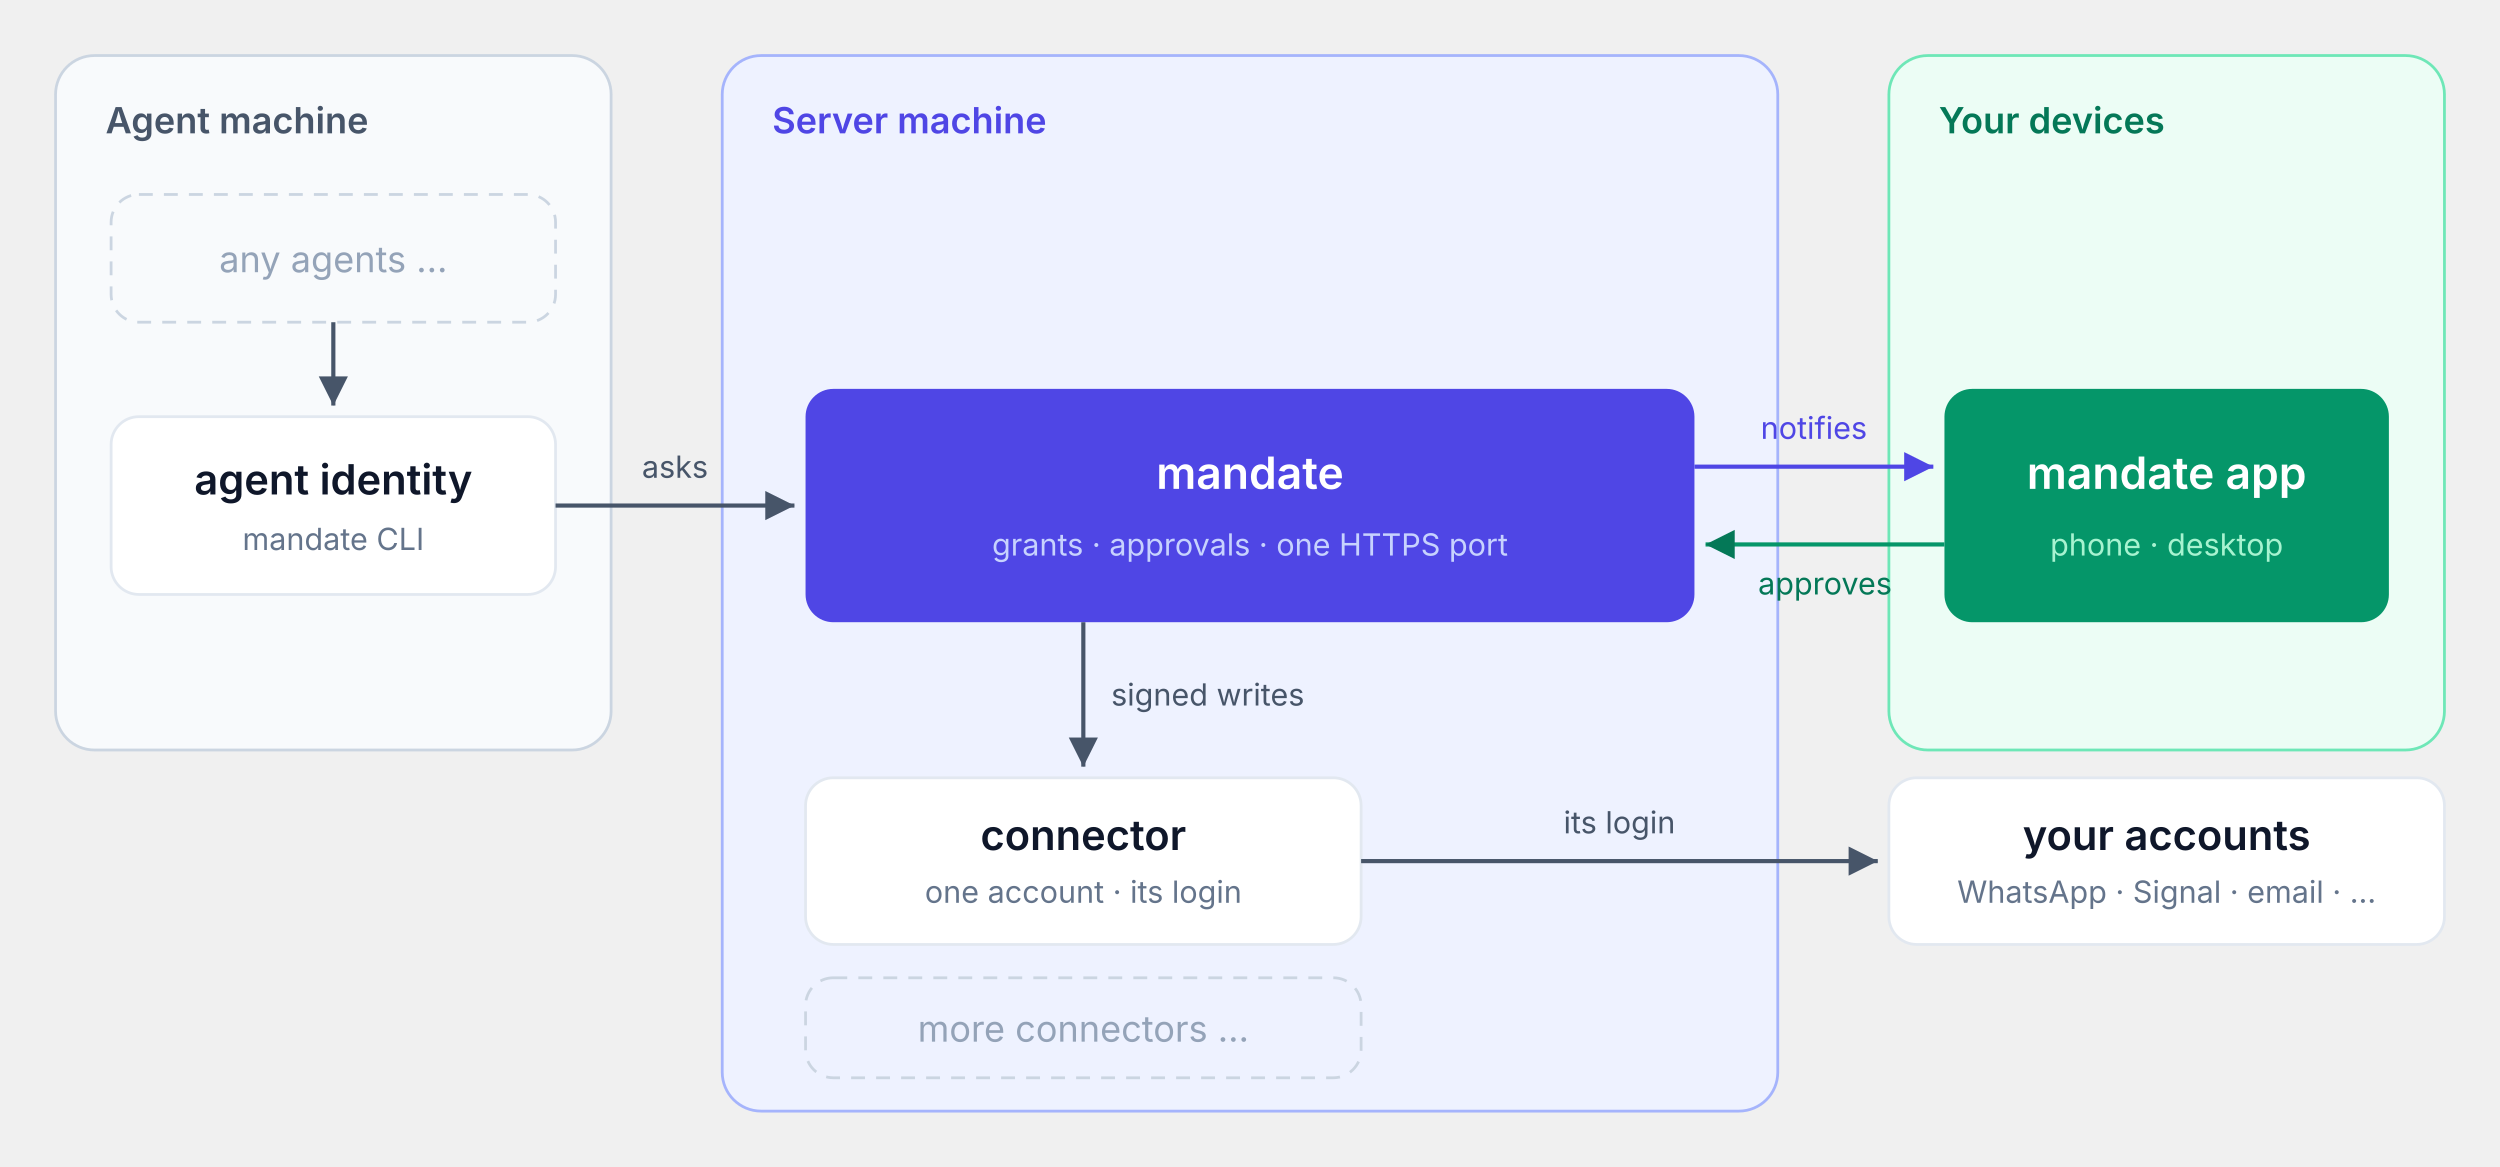
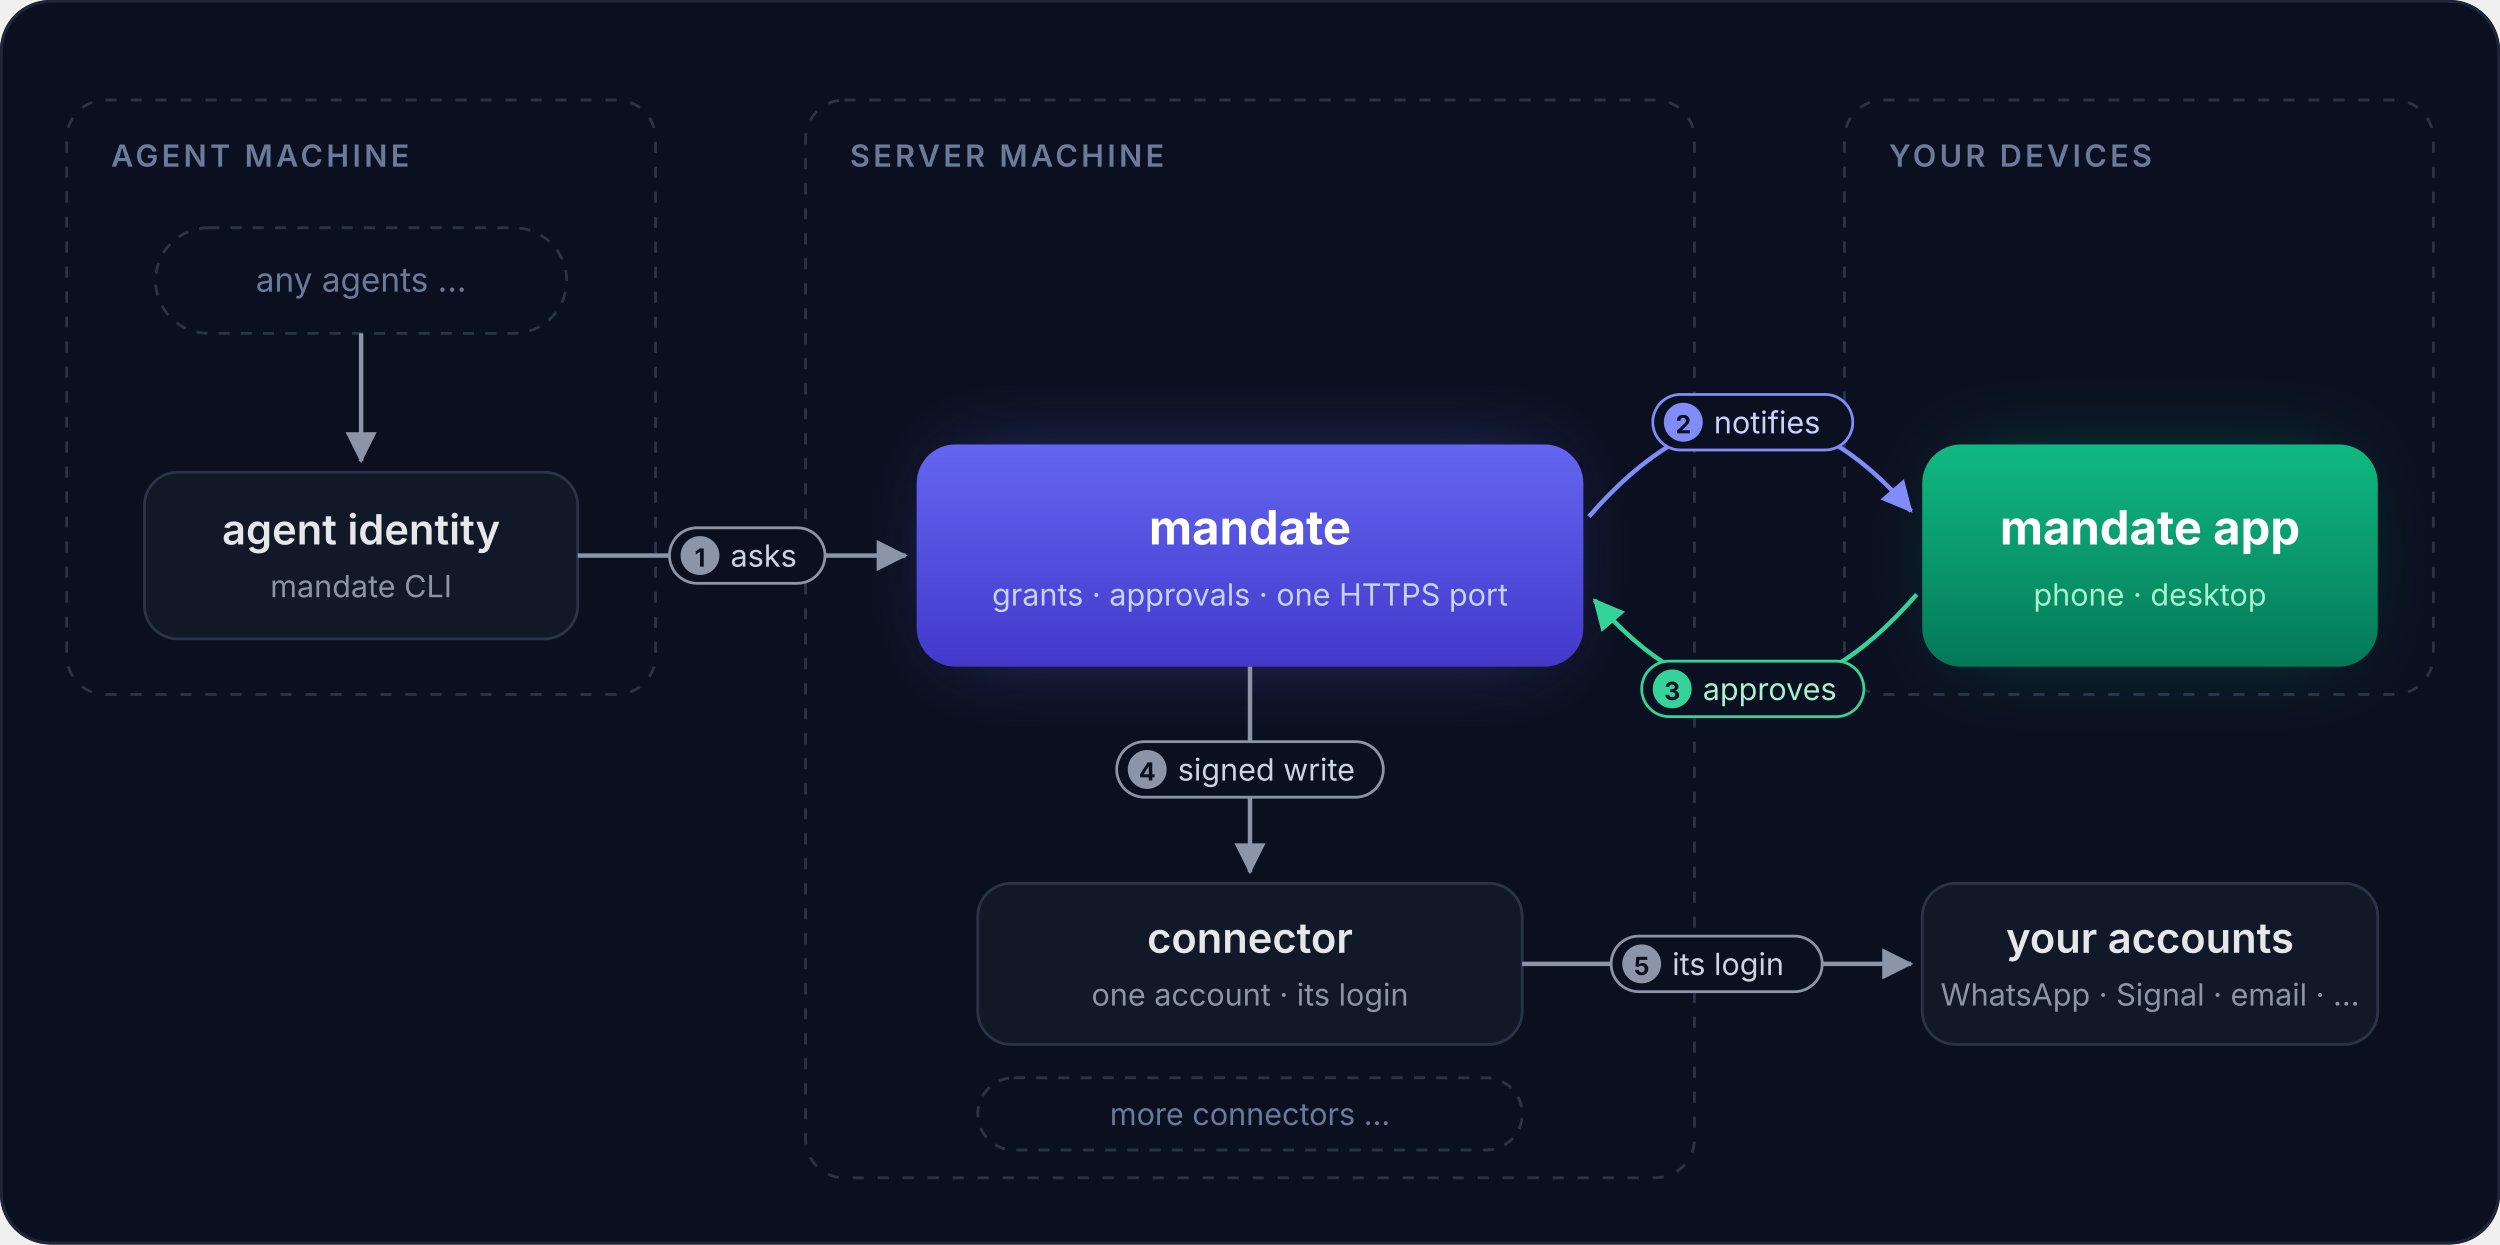
- <svg xmlns="http://www.w3.org/2000/svg" width="900" height="420" viewBox="0 0 900 420" font-family="Inter, -apple-system, Segoe UI, Helvetica, Arial, sans-serif">
-   <style>
-     .g0 { fill: #f8fafc; stroke: #cbd5e1 }
-     .g1 { fill: #eef2ff; stroke: #a5b4fc }
-     .g2 { fill: #ecfdf5; stroke: #6ee7b7 }
-     .card { fill: #fff; stroke: #e2e8f0 }
-     .dash { fill: none; stroke: #cbd5e1; stroke-dasharray: 5 4 }
-     .t { fill: #0f172a }
-     .s { fill: #64748b }
-     .m { fill: #94a3b8 }
-     .l0 { fill: #475569 }
-     .l1 { fill: #4f46e5 }
-     .l2 { fill: #047857 }
-     .a0 { stroke: #475569 }
-     .a1 { stroke: #4f46e5 }
-     .a2 { stroke: #059669 }
-     .h1 { fill: #4f46e5 }
-     .h2 { fill: #059669 }
-     @media (prefers-color-scheme: dark) {
-       .g0 { fill: #161b22; stroke: #30363d }
-       .g1 { fill: #1b1d3a; stroke: #4f46e5 }
-       .g2 { fill: #0f2a22; stroke: #059669 }
-       .card { fill: #0d1117; stroke: #30363d }
-       .dash { stroke: #484f58 }
-       .t { fill: #e6edf3 }
-       .s { fill: #8b949e }
-       .m { fill: #6e7681 }
-       .l0 { fill: #9da7b3 }
-       .l1 { fill: #a5b4fc }
-       .l2 { fill: #34d399 }
-       .a0 { stroke: #9da7b3 }
-       .a1 { stroke: #818cf8 }
-       .a2 { stroke: #34d399 }
-     }
-   </style>
+ <svg xmlns="http://www.w3.org/2000/svg" width="900" height="448" viewBox="0 0 900 448" font-family="Inter, -apple-system, Segoe UI, Helvetica, Arial, sans-serif">
  <defs>
-     <marker id="m0" markerWidth="9" markerHeight="9" refX="7" refY="3.5" orient="auto">
-       <path d="M0,0 L7,3.5 L0,7 Z" class="l0" />
+     <linearGradient id="indigo" x1="0" y1="0" x2="0" y2="1">
+       <stop offset="0" stop-color="#6366f1" />
+       <stop offset="1" stop-color="#4338ca" />
+     </linearGradient>
+     <linearGradient id="emerald" x1="0" y1="0" x2="0" y2="1">
+       <stop offset="0" stop-color="#10b981" />
+       <stop offset="1" stop-color="#047857" />
+     </linearGradient>
+     <filter id="glow" x="-50%" y="-50%" width="200%" height="200%">
+       <feGaussianBlur stdDeviation="14" />
+     </filter>
+     <marker id="n" markerWidth="8" markerHeight="8" refX="6.5" refY="3.5" orient="auto">
+       <path d="M0,0 L7,3.5 L0,7 Z" fill="#8b95a7" />
    </marker>
-     <marker id="m1" markerWidth="9" markerHeight="9" refX="7" refY="3.5" orient="auto">
-       <path d="M0,0 L7,3.5 L0,7 Z" class="l1" />
+     <marker id="i" markerWidth="8" markerHeight="8" refX="6.5" refY="3.5" orient="auto">
+       <path d="M0,0 L7,3.5 L0,7 Z" fill="#818cf8" />
    </marker>
-     <marker id="m2" markerWidth="9" markerHeight="9" refX="7" refY="3.5" orient="auto">
-       <path d="M0,0 L7,3.5 L0,7 Z" class="l2" />
+     <marker id="e" markerWidth="8" markerHeight="8" refX="6.5" refY="3.5" orient="auto">
+       <path d="M0,0 L7,3.5 L0,7 Z" fill="#34d399" />
    </marker>
  </defs>
-   <rect x="20" y="20" width="200" height="250" rx="14" class="g0" />
-   <text x="38" y="48" font-size="13" font-weight="600" class="l0">Agent machine</text>
-   <rect x="40" y="70" width="160" height="46" rx="10" class="dash" />
-   <text x="120" y="98" text-anchor="middle" font-size="13" class="m">any agents …</text>
-   <line x1="120" y1="116" x2="120" y2="146" stroke-width="1.5" class="a0" marker-end="url(#m0)" />
-   <rect x="40" y="150" width="160" height="64" rx="10" class="card" />
-   <text x="120" y="178" text-anchor="middle" font-size="15" font-weight="600" class="t">agent identity</text>
-   <text x="120" y="198" text-anchor="middle" font-size="11" class="s">mandate CLI</text>
-   <rect x="260" y="20" width="380" height="380" rx="14" class="g1" />
-   <text x="278" y="48" font-size="13" font-weight="600" class="l1">Server machine</text>
-   <rect x="290" y="140" width="320" height="84" rx="10" class="h1" />
-   <text x="450" y="176" text-anchor="middle" font-size="16" font-weight="600" fill="#fff">mandate</text>
-   <text x="450" y="200" text-anchor="middle" font-size="11" fill="#c7d2fe">grants · approvals · one HTTPS port</text>
-   <rect x="290" y="280" width="200" height="60" rx="10" class="card" />
-   <text x="390" y="306" text-anchor="middle" font-size="15" font-weight="600" class="t">connector</text>
-   <text x="390" y="325" text-anchor="middle" font-size="11" class="s">one account · its login</text>
-   <rect x="290" y="352" width="200" height="36" rx="10" class="dash" />
-   <text x="390" y="375" text-anchor="middle" font-size="13" class="m">more connectors …</text>
-   <rect x="680" y="20" width="200" height="250" rx="14" class="g2" />
-   <text x="698" y="48" font-size="13" font-weight="600" class="l2">Your devices</text>
-   <rect x="700" y="140" width="160" height="84" rx="10" class="h2" />
-   <text x="780" y="176" text-anchor="middle" font-size="16" font-weight="600" fill="#fff">mandate app</text>
-   <text x="780" y="200" text-anchor="middle" font-size="11" fill="#a7f3d0">phone · desktop</text>
-   <rect x="680" y="280" width="200" height="60" rx="10" class="card" />
-   <text x="780" y="306" text-anchor="middle" font-size="15" font-weight="600" class="t">your accounts</text>
-   <text x="780" y="325" text-anchor="middle" font-size="11" class="s">WhatsApp · Signal · email · …</text>
-   <line x1="200" y1="182" x2="286" y2="182" stroke-width="1.5" class="a0" marker-end="url(#m0)" />
-   <text x="243" y="172" text-anchor="middle" font-size="11" class="l0">asks</text>
-   <line x1="610" y1="168" x2="696" y2="168" stroke-width="1.5" class="a1" marker-end="url(#m1)" />
-   <text x="653" y="158" text-anchor="middle" font-size="11" class="l1">notifies</text>
-   <line x1="700" y1="196" x2="614" y2="196" stroke-width="1.5" class="a2" marker-end="url(#m2)" />
-   <text x="657" y="214" text-anchor="middle" font-size="11" class="l2">approves</text>
-   <line x1="390" y1="224" x2="390" y2="276" stroke-width="1.5" class="a0" marker-end="url(#m0)" />
-   <text x="400" y="254" font-size="11" class="l0">signed writes</text>
-   <line x1="490" y1="310" x2="676" y2="310" stroke-width="1.5" class="a0" marker-end="url(#m0)" />
-   <text x="583" y="300" text-anchor="middle" font-size="11" class="l0">its login</text>
+   <rect width="900" height="448" rx="18" fill="#0b1020" />
+   <rect x="0.5" y="0.5" width="899" height="447" rx="18" fill="none" stroke="#1e2638" />
+   <g font-size="11" font-weight="600" letter-spacing="1.2" fill="#6b7a99">
+     <rect x="24" y="36" width="212" height="214" rx="14" fill="none" stroke="#2a3448" stroke-dasharray="4 5" />
+     <text x="40" y="60">AGENT MACHINE</text>
+     <rect x="290" y="36" width="320" height="388" rx="14" fill="none" stroke="#2a3448" stroke-dasharray="4 5" />
+     <text x="306" y="60">SERVER MACHINE</text>
+     <rect x="664" y="36" width="212" height="214" rx="14" fill="none" stroke="#2a3448" stroke-dasharray="4 5" />
+     <text x="680" y="60">YOUR DEVICES</text>
+   </g>
+   <rect x="342" y="166" width="216" height="68" rx="14" fill="#6366f1" opacity="0.45" filter="url(#glow)" />
+   <rect x="704" y="166" width="140" height="68" rx="14" fill="#10b981" opacity="0.35" filter="url(#glow)" />
+   <rect x="56" y="82" width="148" height="38" rx="19" fill="none" stroke="#2a3448" stroke-dasharray="4 4" />
+   <text x="130" y="105" text-anchor="middle" font-size="12" fill="#6b7a99">any agents …</text>
+   <rect x="52" y="170" width="156" height="60" rx="12" fill="#111827" stroke="#2a3448" />
+   <text x="130" y="196" text-anchor="middle" font-size="15" font-weight="600" fill="#e5e7eb">agent identity</text>
+   <text x="130" y="215" text-anchor="middle" font-size="11" fill="#8b95a7">mandate CLI</text>
+   <rect x="330" y="160" width="240" height="80" rx="14" fill="url(#indigo)" />
+   <text x="450" y="196" text-anchor="middle" font-size="17" font-weight="700" fill="#fff">mandate</text>
+   <text x="450" y="218" text-anchor="middle" font-size="11" fill="#c7d2fe">grants · approvals · one HTTPS port</text>
+   <rect x="352" y="318" width="196" height="58" rx="12" fill="#111827" stroke="#2a3448" />
+   <text x="450" y="343" text-anchor="middle" font-size="15" font-weight="600" fill="#e5e7eb">connector</text>
+   <text x="450" y="362" text-anchor="middle" font-size="11" fill="#8b95a7">one account · its login</text>
+   <rect x="352" y="388" width="196" height="26" rx="13" fill="none" stroke="#2a3448" stroke-dasharray="4 4" />
+   <text x="450" y="405" text-anchor="middle" font-size="11" fill="#6b7a99">more connectors …</text>
+   <rect x="692" y="160" width="164" height="80" rx="14" fill="url(#emerald)" />
+   <text x="774" y="196" text-anchor="middle" font-size="17" font-weight="700" fill="#fff">mandate app</text>
+   <text x="774" y="218" text-anchor="middle" font-size="11" fill="#a7f3d0">phone · desktop</text>
+   <rect x="692" y="318" width="164" height="58" rx="12" fill="#111827" stroke="#2a3448" />
+   <text x="774" y="343" text-anchor="middle" font-size="15" font-weight="600" fill="#e5e7eb">your accounts</text>
+   <text x="774" y="362" text-anchor="middle" font-size="11" fill="#8b95a7">WhatsApp · Signal · email · …</text>
+   <g fill="none" stroke-width="1.6">
+     <path d="M130,120 V166" stroke="#8b95a7" marker-end="url(#n)" />
+     <path d="M208,200 H326" stroke="#8b95a7" marker-end="url(#n)" />
+     <path d="M572,186 C612,140 650,140 688,184" stroke="#818cf8" marker-end="url(#i)" />
+     <path d="M690,214 C650,260 612,260 574,216" stroke="#34d399" marker-end="url(#e)" />
+     <path d="M450,240 V314" stroke="#8b95a7" marker-end="url(#n)" />
+     <path d="M548,347 H688" stroke="#8b95a7" marker-end="url(#n)" />
+   </g>
+   <g font-size="11">
+     <rect x="241" y="190" width="56" height="20" rx="10" fill="#0b1020" stroke="#8b95a7" />
+     <circle cx="252" cy="200" r="7" fill="#8b95a7" />
+     <text x="252" y="204" text-anchor="middle" font-size="9" font-weight="700" fill="#0b1020">1</text>
+     <text x="263" y="204" fill="#cbd5e1">asks</text>
+     <rect x="595" y="142" width="72" height="20" rx="10" fill="#0b1020" stroke="#818cf8" />
+     <circle cx="606" cy="152" r="7" fill="#818cf8" />
+     <text x="606" y="156" text-anchor="middle" font-size="9" font-weight="700" fill="#0b1020">2</text>
+     <text x="617" y="156" fill="#c7d2fe">notifies</text>
+     <rect x="591" y="238" width="80" height="20" rx="10" fill="#0b1020" stroke="#34d399" />
+     <circle cx="602" cy="248" r="7" fill="#34d399" />
+     <text x="602" y="252" text-anchor="middle" font-size="9" font-weight="700" fill="#0b1020">3</text>
+     <text x="613" y="252" fill="#a7f3d0">approves</text>
+     <rect x="402" y="267" width="96" height="20" rx="10" fill="#0b1020" stroke="#8b95a7" />
+     <circle cx="413" cy="277" r="7" fill="#8b95a7" />
+     <text x="413" y="281" text-anchor="middle" font-size="9" font-weight="700" fill="#0b1020">4</text>
+     <text x="424" y="281" fill="#cbd5e1">signed write</text>
+     <rect x="580" y="337" width="76" height="20" rx="10" fill="#0b1020" stroke="#8b95a7" />
+     <circle cx="591" cy="347" r="7" fill="#8b95a7" />
+     <text x="591" y="351" text-anchor="middle" font-size="9" font-weight="700" fill="#0b1020">5</text>
+     <text x="602" y="351" fill="#cbd5e1">its login</text>
+   </g>
</svg>
